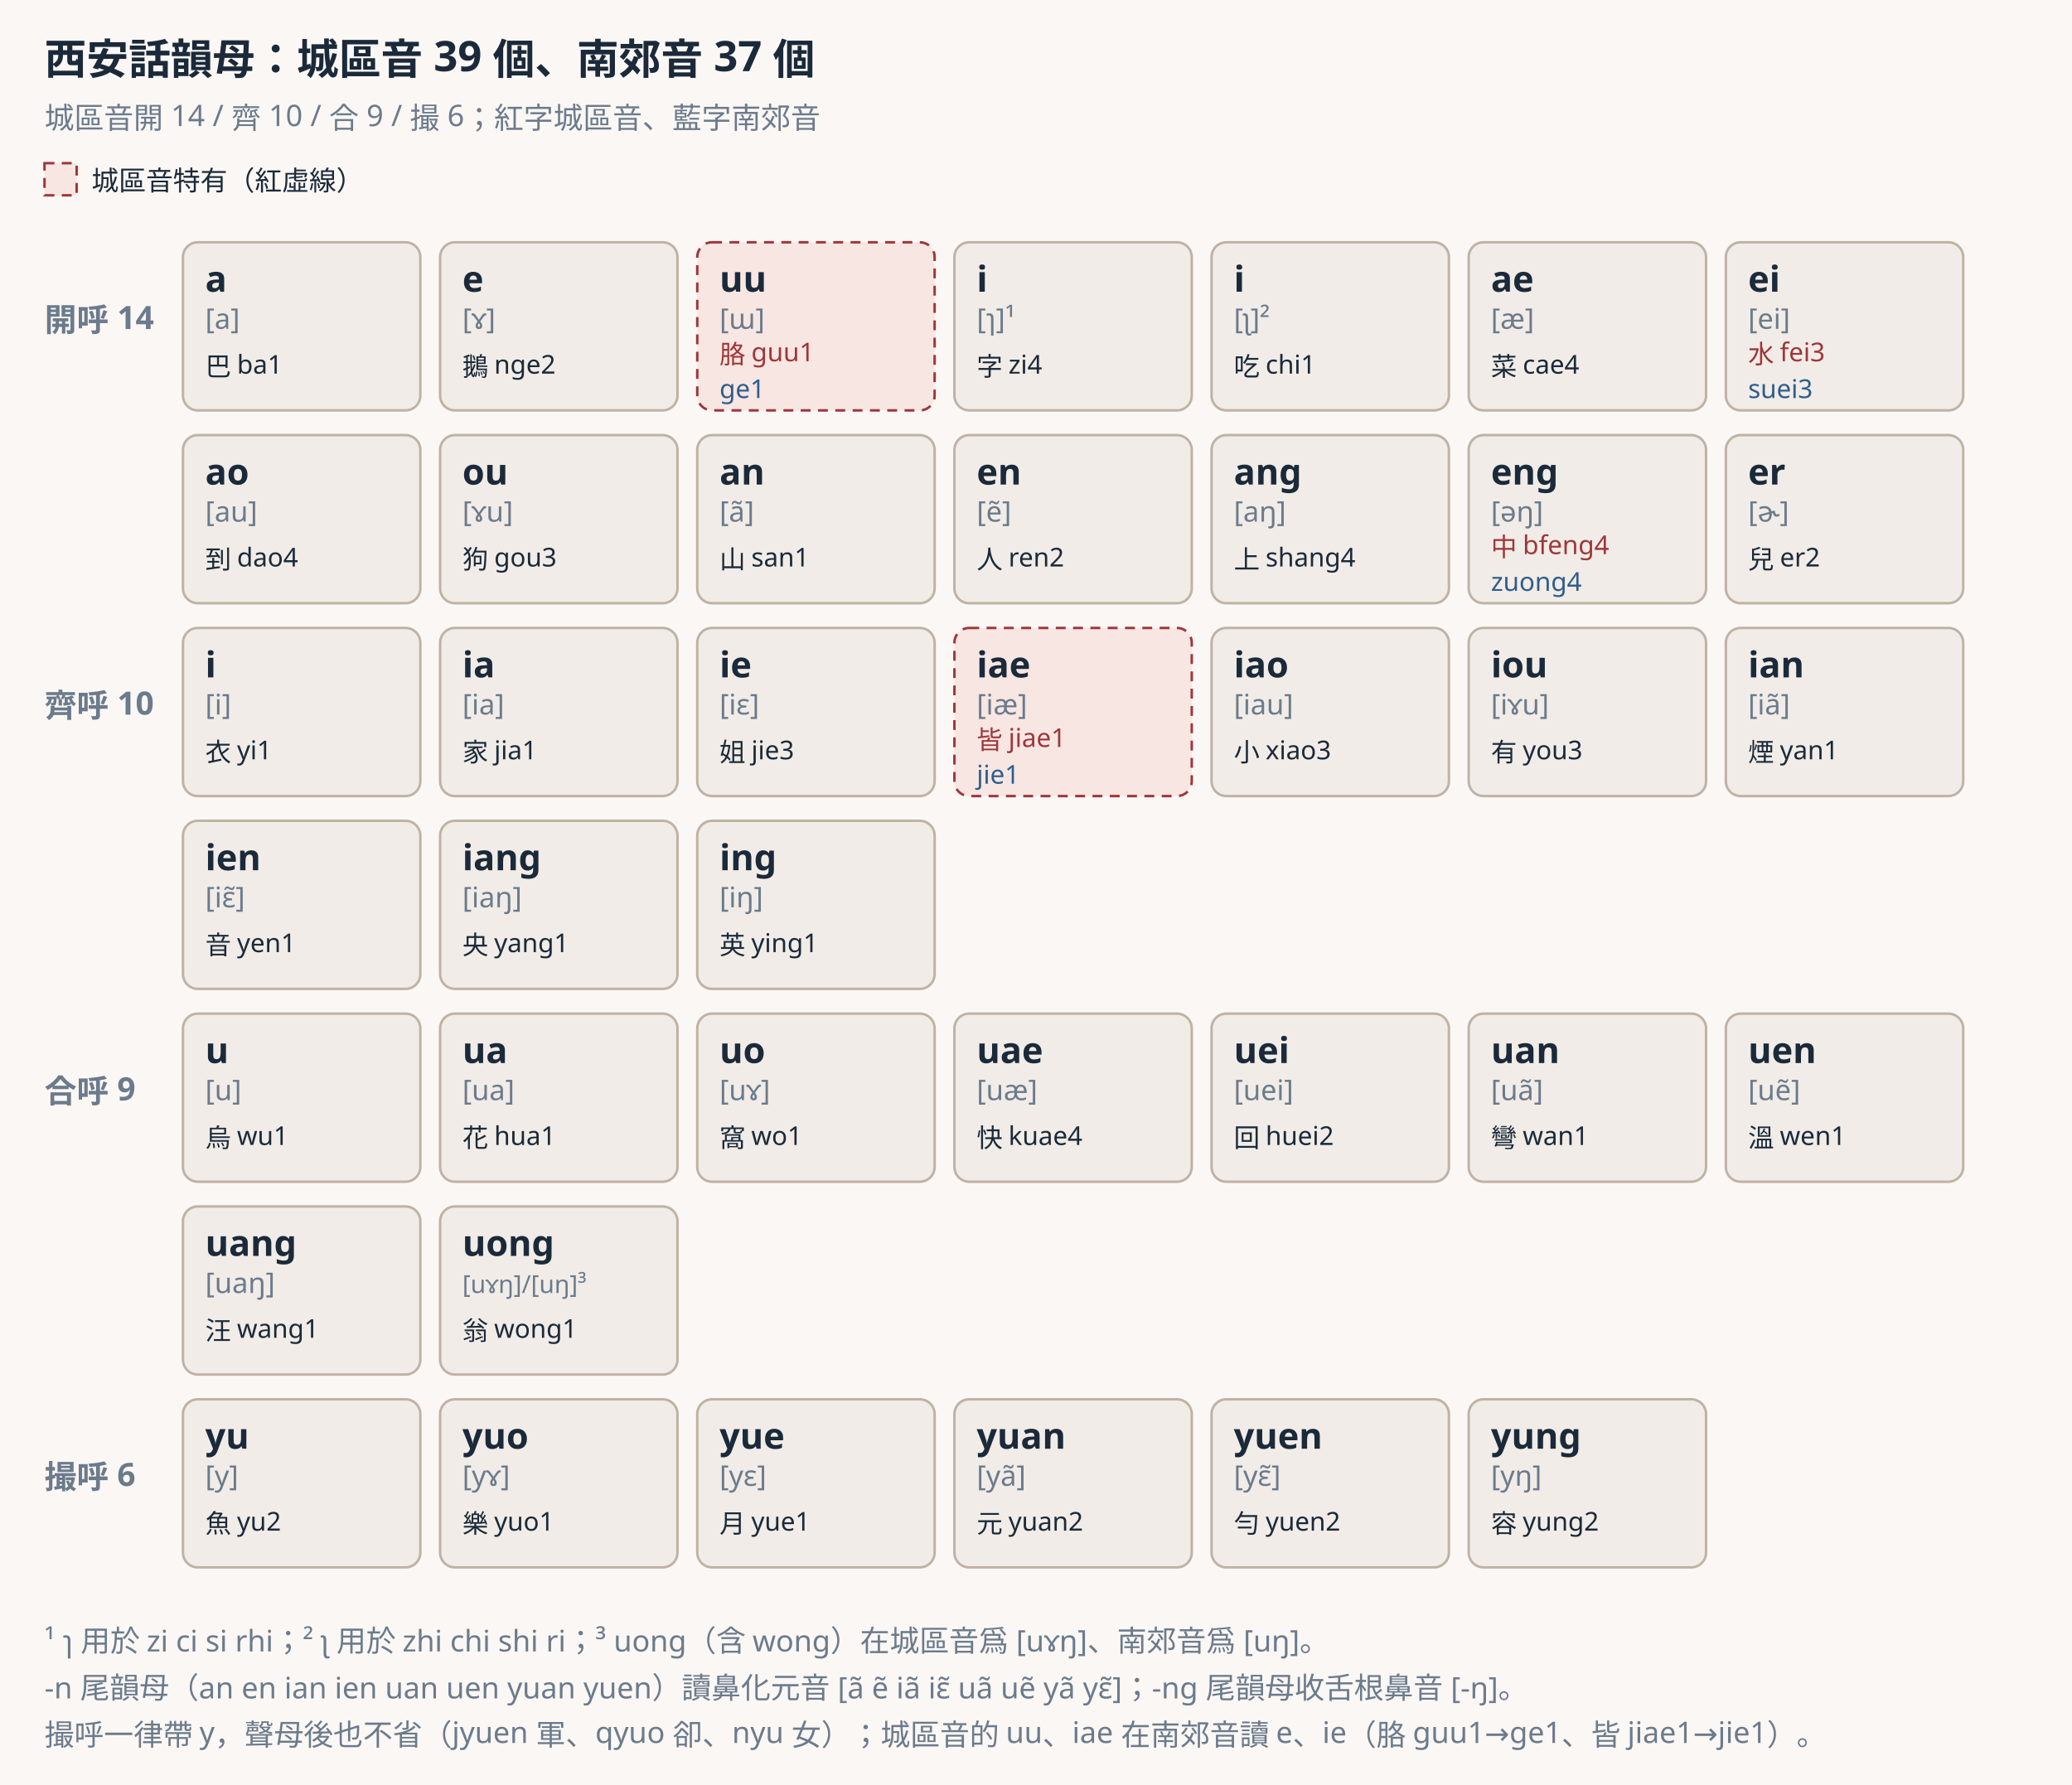
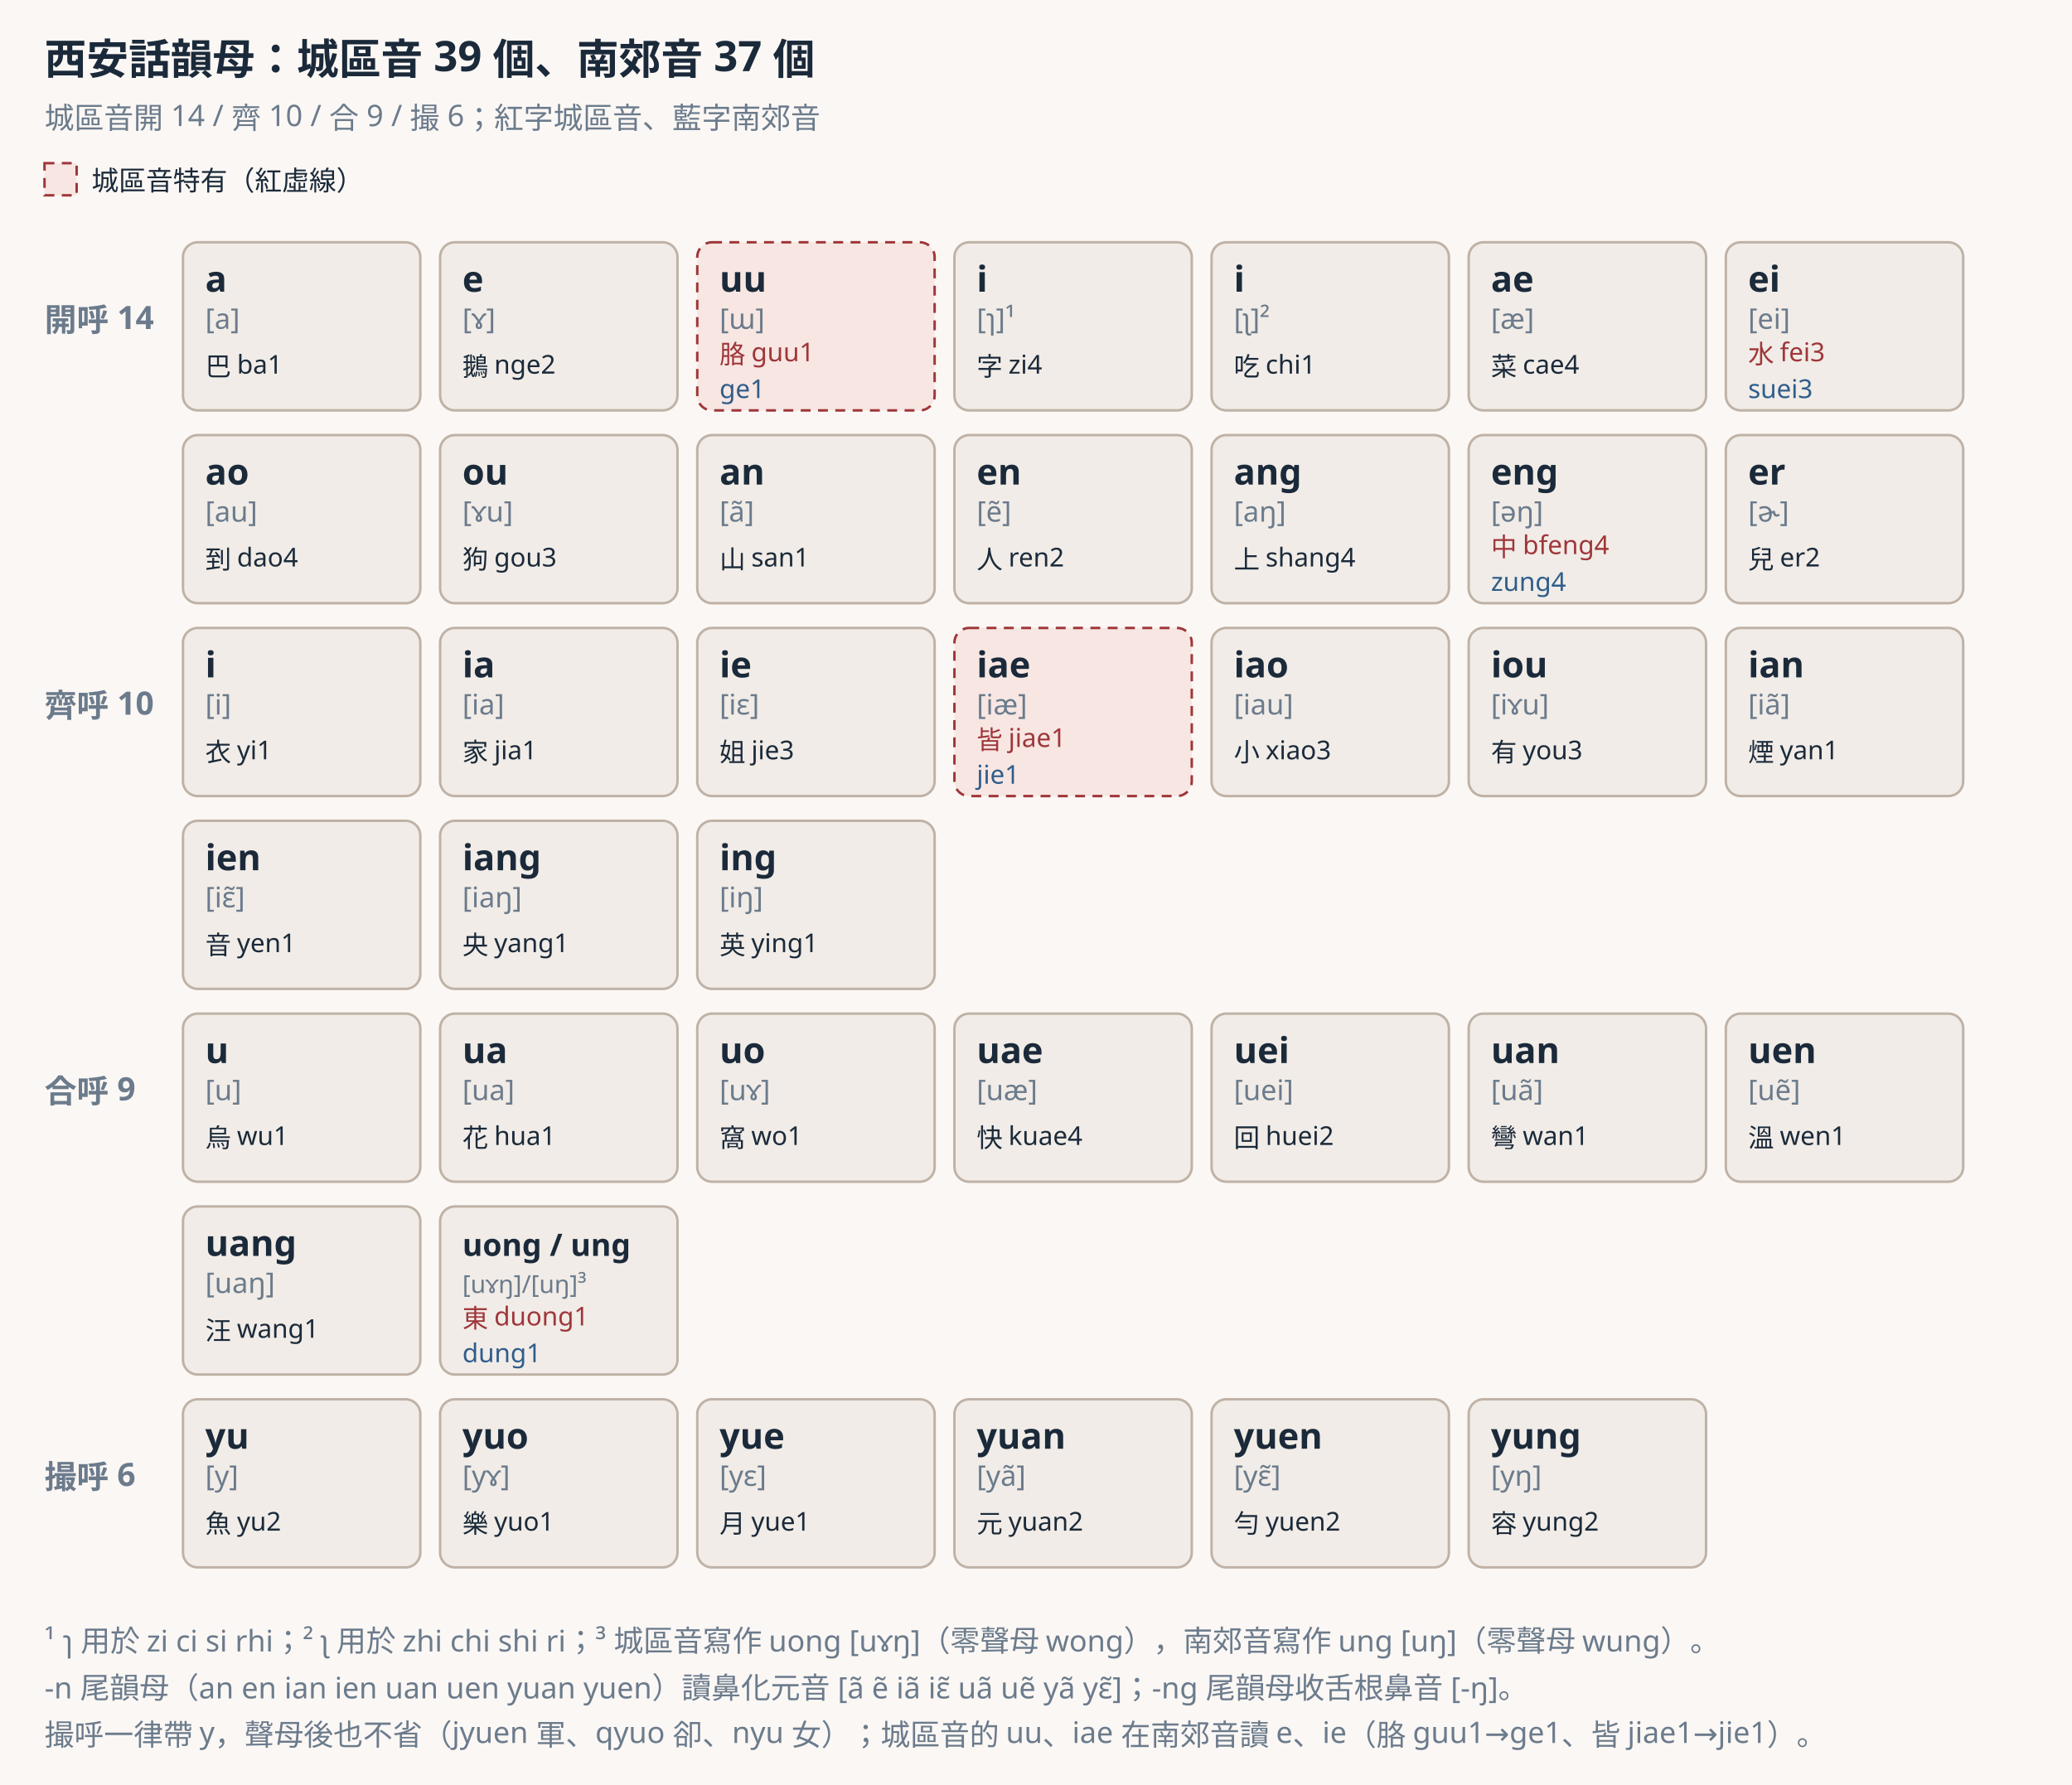
<svg xmlns="http://www.w3.org/2000/svg" width="838" height="722" viewBox="0 0 838 722" font-family="'Noto Sans TC','PingFang TC','Microsoft JhengHei','Noto Sans SC',sans-serif">
  <rect width="838" height="722" fill="#FBF7F4" />
  <text x="18" y="30" font-size="17" fill="#1b2a3a" font-weight="bold" text-anchor="start">西安話韻母：城區音 39 個、南郊音 37 個</text>
  <text x="18" y="52" font-size="12" fill="#6b7b8c" font-weight="normal" text-anchor="start">城區音開 14 / 齊 10 / 合 9 / 撮 6；紅字城區音、藍字南郊音</text>
  <rect x="18" y="66" width="13" height="13" fill="#f7e6e2" stroke="#9f363a" stroke-dasharray="4 3" />
  <text x="37" y="77" font-size="11" fill="#1b2a3a" font-weight="normal" text-anchor="start">城區音特有（紅虛線）</text>
  <text x="18" y="134" font-size="13" fill="#6b7b8c" font-weight="bold" text-anchor="start">開呼 14</text>
  <rect x="74" y="98" width="96" height="68" rx="6" fill="#f1ece7" stroke="#bfb2a6" />
  <text x="83" y="118" font-size="14.5" fill="#1b2a3a" font-weight="bold" text-anchor="start">a</text>
  <text x="83" y="133" font-size="11.5" fill="#6b7b8c" font-weight="normal" text-anchor="start">[a]</text>
  <text x="83" y="152" font-size="10.5" fill="#1b2a3a" font-weight="normal" text-anchor="start">巴 ba1</text>
  <rect x="178" y="98" width="96" height="68" rx="6" fill="#f1ece7" stroke="#bfb2a6" />
  <text x="187" y="118" font-size="14.5" fill="#1b2a3a" font-weight="bold" text-anchor="start">e</text>
  <text x="187" y="133" font-size="11.5" fill="#6b7b8c" font-weight="normal" text-anchor="start">[ɤ]</text>
  <text x="187" y="152" font-size="10.5" fill="#1b2a3a" font-weight="normal" text-anchor="start">鵝 nge2</text>
  <rect x="282" y="98" width="96" height="68" rx="6" fill="#f7e6e2" stroke="#9f363a" stroke-dasharray="4 3" />
  <text x="291" y="118" font-size="14.5" fill="#1b2a3a" font-weight="bold" text-anchor="start">uu</text>
  <text x="291" y="133" font-size="11.5" fill="#6b7b8c" font-weight="normal" text-anchor="start">[ɯ]</text>
  <text x="291" y="147" font-size="10.5" fill="#9f363a" font-weight="normal" text-anchor="start">胳 guu1</text>
  <text x="291" y="161" font-size="10.5" fill="#2f5d8c" font-weight="normal" text-anchor="start">ge1</text>
  <rect x="386" y="98" width="96" height="68" rx="6" fill="#f1ece7" stroke="#bfb2a6" />
  <text x="395" y="118" font-size="14.5" fill="#1b2a3a" font-weight="bold" text-anchor="start">i</text>
  <text x="395" y="133" font-size="11.5" fill="#6b7b8c" font-weight="normal" text-anchor="start">[ɿ]¹</text>
  <text x="395" y="152" font-size="10.5" fill="#1b2a3a" font-weight="normal" text-anchor="start">字 zi4</text>
  <rect x="490" y="98" width="96" height="68" rx="6" fill="#f1ece7" stroke="#bfb2a6" />
  <text x="499" y="118" font-size="14.5" fill="#1b2a3a" font-weight="bold" text-anchor="start">i</text>
  <text x="499" y="133" font-size="11.5" fill="#6b7b8c" font-weight="normal" text-anchor="start">[ʅ]²</text>
  <text x="499" y="152" font-size="10.5" fill="#1b2a3a" font-weight="normal" text-anchor="start">吃 chi1</text>
  <rect x="594" y="98" width="96" height="68" rx="6" fill="#f1ece7" stroke="#bfb2a6" />
  <text x="603" y="118" font-size="14.5" fill="#1b2a3a" font-weight="bold" text-anchor="start">ae</text>
  <text x="603" y="133" font-size="11.5" fill="#6b7b8c" font-weight="normal" text-anchor="start">[æ]</text>
  <text x="603" y="152" font-size="10.5" fill="#1b2a3a" font-weight="normal" text-anchor="start">菜 cae4</text>
  <rect x="698" y="98" width="96" height="68" rx="6" fill="#f1ece7" stroke="#bfb2a6" />
  <text x="707" y="118" font-size="14.5" fill="#1b2a3a" font-weight="bold" text-anchor="start">ei</text>
  <text x="707" y="133" font-size="11.5" fill="#6b7b8c" font-weight="normal" text-anchor="start">[ei]</text>
  <text x="707" y="147" font-size="10.5" fill="#9f363a" font-weight="normal" text-anchor="start">水 fei3</text>
  <text x="707" y="161" font-size="10.5" fill="#2f5d8c" font-weight="normal" text-anchor="start">suei3</text>
  <rect x="74" y="176" width="96" height="68" rx="6" fill="#f1ece7" stroke="#bfb2a6" />
  <text x="83" y="196" font-size="14.5" fill="#1b2a3a" font-weight="bold" text-anchor="start">ao</text>
  <text x="83" y="211" font-size="11.5" fill="#6b7b8c" font-weight="normal" text-anchor="start">[au]</text>
  <text x="83" y="230" font-size="10.5" fill="#1b2a3a" font-weight="normal" text-anchor="start">到 dao4</text>
  <rect x="178" y="176" width="96" height="68" rx="6" fill="#f1ece7" stroke="#bfb2a6" />
  <text x="187" y="196" font-size="14.5" fill="#1b2a3a" font-weight="bold" text-anchor="start">ou</text>
  <text x="187" y="211" font-size="11.5" fill="#6b7b8c" font-weight="normal" text-anchor="start">[ɤu]</text>
  <text x="187" y="230" font-size="10.5" fill="#1b2a3a" font-weight="normal" text-anchor="start">狗 gou3</text>
  <rect x="282" y="176" width="96" height="68" rx="6" fill="#f1ece7" stroke="#bfb2a6" />
  <text x="291" y="196" font-size="14.5" fill="#1b2a3a" font-weight="bold" text-anchor="start">an</text>
  <text x="291" y="211" font-size="11.5" fill="#6b7b8c" font-weight="normal" text-anchor="start">[ã]</text>
  <text x="291" y="230" font-size="10.5" fill="#1b2a3a" font-weight="normal" text-anchor="start">山 san1</text>
  <rect x="386" y="176" width="96" height="68" rx="6" fill="#f1ece7" stroke="#bfb2a6" />
  <text x="395" y="196" font-size="14.5" fill="#1b2a3a" font-weight="bold" text-anchor="start">en</text>
  <text x="395" y="211" font-size="11.5" fill="#6b7b8c" font-weight="normal" text-anchor="start">[ẽ]</text>
  <text x="395" y="230" font-size="10.5" fill="#1b2a3a" font-weight="normal" text-anchor="start">人 ren2</text>
  <rect x="490" y="176" width="96" height="68" rx="6" fill="#f1ece7" stroke="#bfb2a6" />
  <text x="499" y="196" font-size="14.5" fill="#1b2a3a" font-weight="bold" text-anchor="start">ang</text>
  <text x="499" y="211" font-size="11.5" fill="#6b7b8c" font-weight="normal" text-anchor="start">[aŋ]</text>
  <text x="499" y="230" font-size="10.5" fill="#1b2a3a" font-weight="normal" text-anchor="start">上 shang4</text>
  <rect x="594" y="176" width="96" height="68" rx="6" fill="#f1ece7" stroke="#bfb2a6" />
  <text x="603" y="196" font-size="14.5" fill="#1b2a3a" font-weight="bold" text-anchor="start">eng</text>
  <text x="603" y="211" font-size="11.5" fill="#6b7b8c" font-weight="normal" text-anchor="start">[əŋ]</text>
  <text x="603" y="225" font-size="10.5" fill="#9f363a" font-weight="normal" text-anchor="start">中 bfeng4</text>
-   <text x="603" y="239" font-size="10.5" fill="#2f5d8c" font-weight="normal" text-anchor="start">zuong4</text>
+   <text x="603" y="239" font-size="10.5" fill="#2f5d8c" font-weight="normal" text-anchor="start">zung4</text>
  <rect x="698" y="176" width="96" height="68" rx="6" fill="#f1ece7" stroke="#bfb2a6" />
  <text x="707" y="196" font-size="14.5" fill="#1b2a3a" font-weight="bold" text-anchor="start">er</text>
  <text x="707" y="211" font-size="11.5" fill="#6b7b8c" font-weight="normal" text-anchor="start">[ɚ]</text>
  <text x="707" y="230" font-size="10.5" fill="#1b2a3a" font-weight="normal" text-anchor="start">兒 er2</text>
  <text x="18" y="290" font-size="13" fill="#6b7b8c" font-weight="bold" text-anchor="start">齊呼 10</text>
  <rect x="74" y="254" width="96" height="68" rx="6" fill="#f1ece7" stroke="#bfb2a6" />
  <text x="83" y="274" font-size="14.5" fill="#1b2a3a" font-weight="bold" text-anchor="start">i</text>
  <text x="83" y="289" font-size="11.5" fill="#6b7b8c" font-weight="normal" text-anchor="start">[i]</text>
  <text x="83" y="308" font-size="10.5" fill="#1b2a3a" font-weight="normal" text-anchor="start">衣 yi1</text>
  <rect x="178" y="254" width="96" height="68" rx="6" fill="#f1ece7" stroke="#bfb2a6" />
  <text x="187" y="274" font-size="14.5" fill="#1b2a3a" font-weight="bold" text-anchor="start">ia</text>
  <text x="187" y="289" font-size="11.5" fill="#6b7b8c" font-weight="normal" text-anchor="start">[ia]</text>
  <text x="187" y="308" font-size="10.5" fill="#1b2a3a" font-weight="normal" text-anchor="start">家 jia1</text>
  <rect x="282" y="254" width="96" height="68" rx="6" fill="#f1ece7" stroke="#bfb2a6" />
  <text x="291" y="274" font-size="14.5" fill="#1b2a3a" font-weight="bold" text-anchor="start">ie</text>
  <text x="291" y="289" font-size="11.5" fill="#6b7b8c" font-weight="normal" text-anchor="start">[iɛ]</text>
  <text x="291" y="308" font-size="10.5" fill="#1b2a3a" font-weight="normal" text-anchor="start">姐 jie3</text>
  <rect x="386" y="254" width="96" height="68" rx="6" fill="#f7e6e2" stroke="#9f363a" stroke-dasharray="4 3" />
  <text x="395" y="274" font-size="14.5" fill="#1b2a3a" font-weight="bold" text-anchor="start">iae</text>
  <text x="395" y="289" font-size="11.5" fill="#6b7b8c" font-weight="normal" text-anchor="start">[iæ]</text>
  <text x="395" y="303" font-size="10.5" fill="#9f363a" font-weight="normal" text-anchor="start">皆 jiae1</text>
  <text x="395" y="317" font-size="10.5" fill="#2f5d8c" font-weight="normal" text-anchor="start">jie1</text>
  <rect x="490" y="254" width="96" height="68" rx="6" fill="#f1ece7" stroke="#bfb2a6" />
  <text x="499" y="274" font-size="14.5" fill="#1b2a3a" font-weight="bold" text-anchor="start">iao</text>
  <text x="499" y="289" font-size="11.5" fill="#6b7b8c" font-weight="normal" text-anchor="start">[iau]</text>
  <text x="499" y="308" font-size="10.5" fill="#1b2a3a" font-weight="normal" text-anchor="start">小 xiao3</text>
  <rect x="594" y="254" width="96" height="68" rx="6" fill="#f1ece7" stroke="#bfb2a6" />
  <text x="603" y="274" font-size="14.5" fill="#1b2a3a" font-weight="bold" text-anchor="start">iou</text>
  <text x="603" y="289" font-size="11.5" fill="#6b7b8c" font-weight="normal" text-anchor="start">[iɤu]</text>
  <text x="603" y="308" font-size="10.5" fill="#1b2a3a" font-weight="normal" text-anchor="start">有 you3</text>
  <rect x="698" y="254" width="96" height="68" rx="6" fill="#f1ece7" stroke="#bfb2a6" />
  <text x="707" y="274" font-size="14.5" fill="#1b2a3a" font-weight="bold" text-anchor="start">ian</text>
  <text x="707" y="289" font-size="11.5" fill="#6b7b8c" font-weight="normal" text-anchor="start">[iã]</text>
  <text x="707" y="308" font-size="10.5" fill="#1b2a3a" font-weight="normal" text-anchor="start">煙 yan1</text>
  <rect x="74" y="332" width="96" height="68" rx="6" fill="#f1ece7" stroke="#bfb2a6" />
  <text x="83" y="352" font-size="14.5" fill="#1b2a3a" font-weight="bold" text-anchor="start">ien</text>
  <text x="83" y="367" font-size="11.5" fill="#6b7b8c" font-weight="normal" text-anchor="start">[iɛ̃]</text>
  <text x="83" y="386" font-size="10.5" fill="#1b2a3a" font-weight="normal" text-anchor="start">音 yen1</text>
  <rect x="178" y="332" width="96" height="68" rx="6" fill="#f1ece7" stroke="#bfb2a6" />
  <text x="187" y="352" font-size="14.5" fill="#1b2a3a" font-weight="bold" text-anchor="start">iang</text>
  <text x="187" y="367" font-size="11.5" fill="#6b7b8c" font-weight="normal" text-anchor="start">[iaŋ]</text>
  <text x="187" y="386" font-size="10.5" fill="#1b2a3a" font-weight="normal" text-anchor="start">央 yang1</text>
  <rect x="282" y="332" width="96" height="68" rx="6" fill="#f1ece7" stroke="#bfb2a6" />
  <text x="291" y="352" font-size="14.5" fill="#1b2a3a" font-weight="bold" text-anchor="start">ing</text>
  <text x="291" y="367" font-size="11.5" fill="#6b7b8c" font-weight="normal" text-anchor="start">[iŋ]</text>
  <text x="291" y="386" font-size="10.5" fill="#1b2a3a" font-weight="normal" text-anchor="start">英 ying1</text>
  <text x="18" y="446" font-size="13" fill="#6b7b8c" font-weight="bold" text-anchor="start">合呼 9</text>
  <rect x="74" y="410" width="96" height="68" rx="6" fill="#f1ece7" stroke="#bfb2a6" />
  <text x="83" y="430" font-size="14.5" fill="#1b2a3a" font-weight="bold" text-anchor="start">u</text>
  <text x="83" y="445" font-size="11.5" fill="#6b7b8c" font-weight="normal" text-anchor="start">[u]</text>
  <text x="83" y="464" font-size="10.5" fill="#1b2a3a" font-weight="normal" text-anchor="start">烏 wu1</text>
  <rect x="178" y="410" width="96" height="68" rx="6" fill="#f1ece7" stroke="#bfb2a6" />
  <text x="187" y="430" font-size="14.5" fill="#1b2a3a" font-weight="bold" text-anchor="start">ua</text>
  <text x="187" y="445" font-size="11.5" fill="#6b7b8c" font-weight="normal" text-anchor="start">[ua]</text>
  <text x="187" y="464" font-size="10.5" fill="#1b2a3a" font-weight="normal" text-anchor="start">花 hua1</text>
  <rect x="282" y="410" width="96" height="68" rx="6" fill="#f1ece7" stroke="#bfb2a6" />
  <text x="291" y="430" font-size="14.5" fill="#1b2a3a" font-weight="bold" text-anchor="start">uo</text>
  <text x="291" y="445" font-size="11.5" fill="#6b7b8c" font-weight="normal" text-anchor="start">[uɤ]</text>
  <text x="291" y="464" font-size="10.5" fill="#1b2a3a" font-weight="normal" text-anchor="start">窩 wo1</text>
  <rect x="386" y="410" width="96" height="68" rx="6" fill="#f1ece7" stroke="#bfb2a6" />
  <text x="395" y="430" font-size="14.5" fill="#1b2a3a" font-weight="bold" text-anchor="start">uae</text>
  <text x="395" y="445" font-size="11.5" fill="#6b7b8c" font-weight="normal" text-anchor="start">[uæ]</text>
  <text x="395" y="464" font-size="10.5" fill="#1b2a3a" font-weight="normal" text-anchor="start">快 kuae4</text>
  <rect x="490" y="410" width="96" height="68" rx="6" fill="#f1ece7" stroke="#bfb2a6" />
  <text x="499" y="430" font-size="14.5" fill="#1b2a3a" font-weight="bold" text-anchor="start">uei</text>
  <text x="499" y="445" font-size="11.5" fill="#6b7b8c" font-weight="normal" text-anchor="start">[uei]</text>
  <text x="499" y="464" font-size="10.5" fill="#1b2a3a" font-weight="normal" text-anchor="start">回 huei2</text>
  <rect x="594" y="410" width="96" height="68" rx="6" fill="#f1ece7" stroke="#bfb2a6" />
  <text x="603" y="430" font-size="14.5" fill="#1b2a3a" font-weight="bold" text-anchor="start">uan</text>
  <text x="603" y="445" font-size="11.5" fill="#6b7b8c" font-weight="normal" text-anchor="start">[uã]</text>
  <text x="603" y="464" font-size="10.5" fill="#1b2a3a" font-weight="normal" text-anchor="start">彎 wan1</text>
  <rect x="698" y="410" width="96" height="68" rx="6" fill="#f1ece7" stroke="#bfb2a6" />
  <text x="707" y="430" font-size="14.5" fill="#1b2a3a" font-weight="bold" text-anchor="start">uen</text>
  <text x="707" y="445" font-size="11.5" fill="#6b7b8c" font-weight="normal" text-anchor="start">[uẽ]</text>
  <text x="707" y="464" font-size="10.5" fill="#1b2a3a" font-weight="normal" text-anchor="start">溫 wen1</text>
  <rect x="74" y="488" width="96" height="68" rx="6" fill="#f1ece7" stroke="#bfb2a6" />
  <text x="83" y="508" font-size="14.5" fill="#1b2a3a" font-weight="bold" text-anchor="start">uang</text>
  <text x="83" y="523" font-size="11.5" fill="#6b7b8c" font-weight="normal" text-anchor="start">[uaŋ]</text>
  <text x="83" y="542" font-size="10.5" fill="#1b2a3a" font-weight="normal" text-anchor="start">汪 wang1</text>
  <rect x="178" y="488" width="96" height="68" rx="6" fill="#f1ece7" stroke="#bfb2a6" />
-   <text x="187" y="508" font-size="14.5" fill="#1b2a3a" font-weight="bold" text-anchor="start">uong</text>
+   <text x="187" y="508" font-size="12.5" fill="#1b2a3a" font-weight="bold" text-anchor="start">uong / ung</text>
  <text x="187" y="523" font-size="10" fill="#6b7b8c" font-weight="normal" text-anchor="start">[uɤŋ]/[uŋ]³</text>
-   <text x="187" y="542" font-size="10.5" fill="#1b2a3a" font-weight="normal" text-anchor="start">翁 wong1</text>
+   <text x="187" y="537" font-size="10.5" fill="#9f363a" font-weight="normal" text-anchor="start">東 duong1</text>
+   <text x="187" y="551" font-size="10.5" fill="#2f5d8c" font-weight="normal" text-anchor="start">dung1</text>
  <text x="18" y="602" font-size="13" fill="#6b7b8c" font-weight="bold" text-anchor="start">撮呼 6</text>
  <rect x="74" y="566" width="96" height="68" rx="6" fill="#f1ece7" stroke="#bfb2a6" />
  <text x="83" y="586" font-size="14.5" fill="#1b2a3a" font-weight="bold" text-anchor="start">yu</text>
  <text x="83" y="601" font-size="11.5" fill="#6b7b8c" font-weight="normal" text-anchor="start">[y]</text>
  <text x="83" y="620" font-size="10.5" fill="#1b2a3a" font-weight="normal" text-anchor="start">魚 yu2</text>
  <rect x="178" y="566" width="96" height="68" rx="6" fill="#f1ece7" stroke="#bfb2a6" />
  <text x="187" y="586" font-size="14.5" fill="#1b2a3a" font-weight="bold" text-anchor="start">yuo</text>
  <text x="187" y="601" font-size="11.5" fill="#6b7b8c" font-weight="normal" text-anchor="start">[yɤ]</text>
  <text x="187" y="620" font-size="10.5" fill="#1b2a3a" font-weight="normal" text-anchor="start">樂 yuo1</text>
  <rect x="282" y="566" width="96" height="68" rx="6" fill="#f1ece7" stroke="#bfb2a6" />
  <text x="291" y="586" font-size="14.5" fill="#1b2a3a" font-weight="bold" text-anchor="start">yue</text>
  <text x="291" y="601" font-size="11.5" fill="#6b7b8c" font-weight="normal" text-anchor="start">[yɛ]</text>
  <text x="291" y="620" font-size="10.5" fill="#1b2a3a" font-weight="normal" text-anchor="start">月 yue1</text>
  <rect x="386" y="566" width="96" height="68" rx="6" fill="#f1ece7" stroke="#bfb2a6" />
  <text x="395" y="586" font-size="14.5" fill="#1b2a3a" font-weight="bold" text-anchor="start">yuan</text>
  <text x="395" y="601" font-size="11.5" fill="#6b7b8c" font-weight="normal" text-anchor="start">[yã]</text>
  <text x="395" y="620" font-size="10.5" fill="#1b2a3a" font-weight="normal" text-anchor="start">元 yuan2</text>
  <rect x="490" y="566" width="96" height="68" rx="6" fill="#f1ece7" stroke="#bfb2a6" />
  <text x="499" y="586" font-size="14.5" fill="#1b2a3a" font-weight="bold" text-anchor="start">yuen</text>
  <text x="499" y="601" font-size="11.5" fill="#6b7b8c" font-weight="normal" text-anchor="start">[yɛ̃]</text>
  <text x="499" y="620" font-size="10.5" fill="#1b2a3a" font-weight="normal" text-anchor="start">勻 yuen2</text>
  <rect x="594" y="566" width="96" height="68" rx="6" fill="#f1ece7" stroke="#bfb2a6" />
  <text x="603" y="586" font-size="14.5" fill="#1b2a3a" font-weight="bold" text-anchor="start">yung</text>
  <text x="603" y="601" font-size="11.5" fill="#6b7b8c" font-weight="normal" text-anchor="start">[yŋ]</text>
  <text x="603" y="620" font-size="10.5" fill="#1b2a3a" font-weight="normal" text-anchor="start">容 yung2</text>
-   <text x="18" y="668" font-size="12" fill="#6b7b8c" font-weight="normal" text-anchor="start">¹ ɿ 用於 zi ci si rhi；² ʅ 用於 zhi chi shi ri；³ uong（含 wong）在城區音爲 [uɤŋ]、南郊音爲 [uŋ]。</text>
+   <text x="18" y="668" font-size="12" fill="#6b7b8c" font-weight="normal" text-anchor="start">¹ ɿ 用於 zi ci si rhi；² ʅ 用於 zhi chi shi ri；³ 城區音寫作 uong [uɤŋ]（零聲母 wong），南郊音寫作 ung [uŋ]（零聲母 wung）。</text>
  <text x="18" y="687" font-size="12" fill="#6b7b8c" font-weight="normal" text-anchor="start">-n 尾韻母（an en ian ien uan uen yuan yuen）讀鼻化元音 [ã ẽ iã iɛ̃ uã uẽ yã yɛ̃]；-ng 尾韻母收舌根鼻音 [-ŋ]。</text>
  <text x="18" y="706" font-size="12" fill="#6b7b8c" font-weight="normal" text-anchor="start">撮呼一律帶 y，聲母後也不省（jyuen 軍、qyuo 卻、nyu 女）；城區音的 uu、iae 在南郊音讀 e、ie（胳 guu1→ge1、皆 jiae1→jie1）。</text>
</svg>
